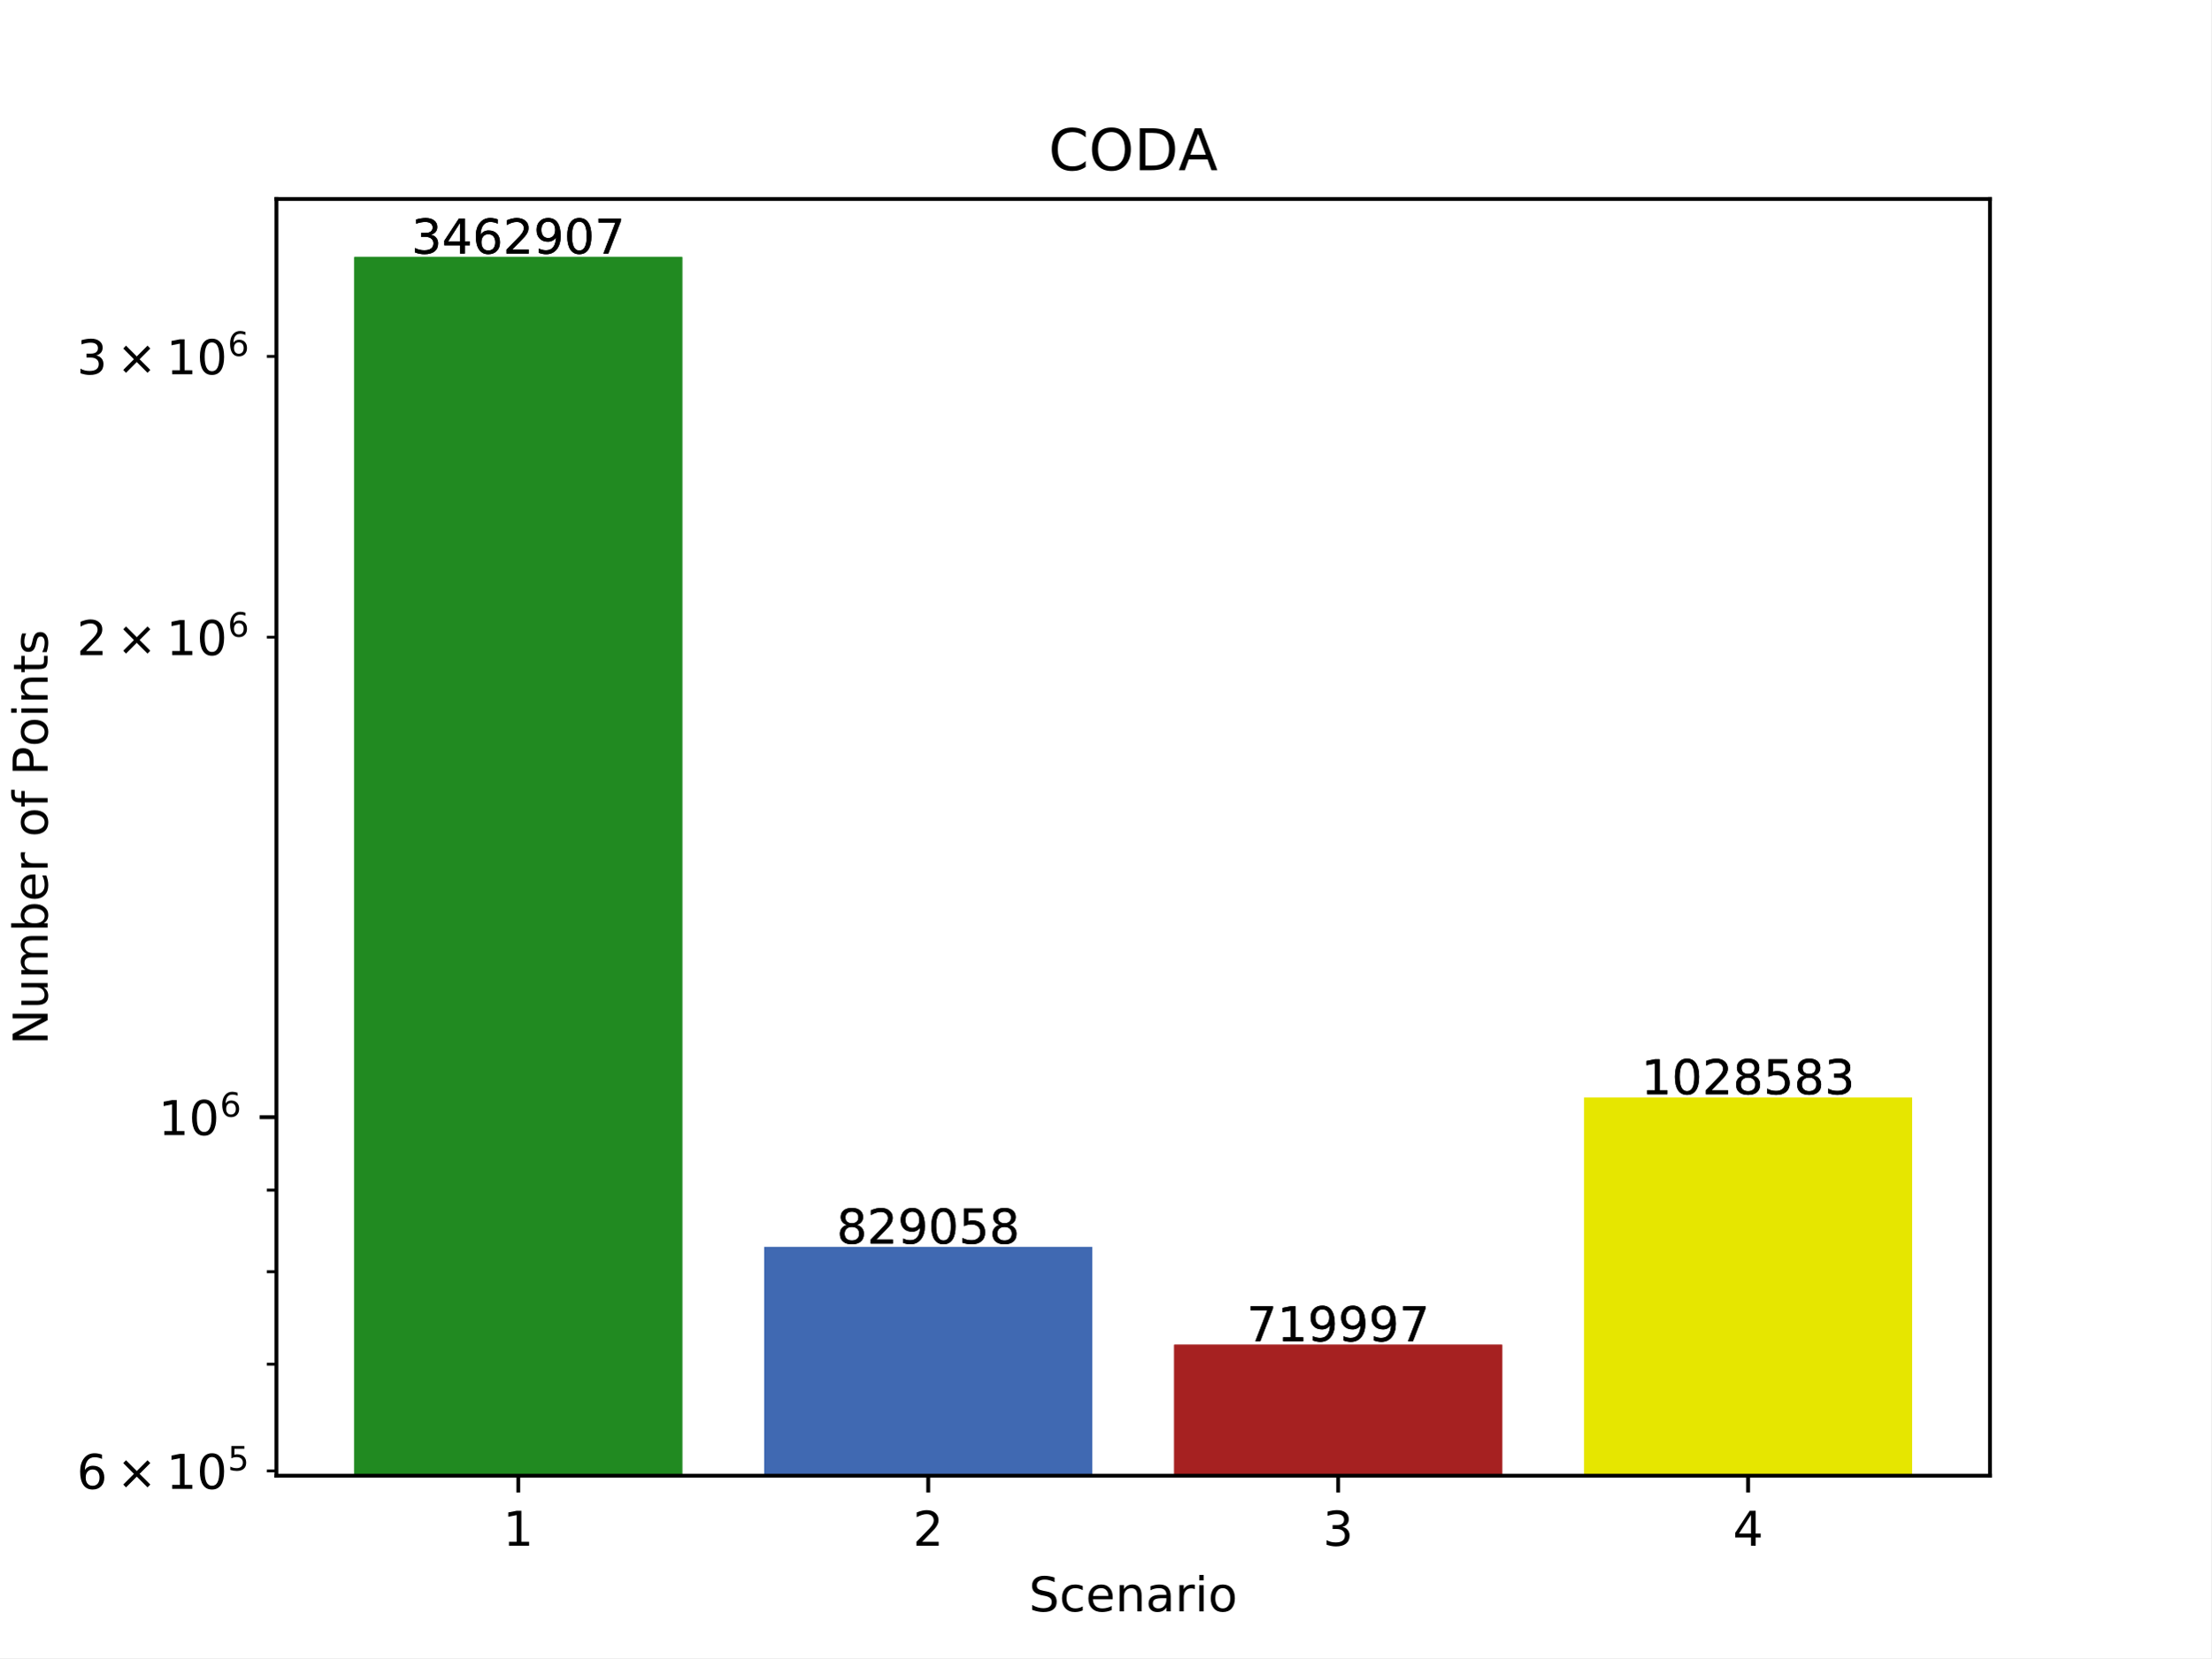
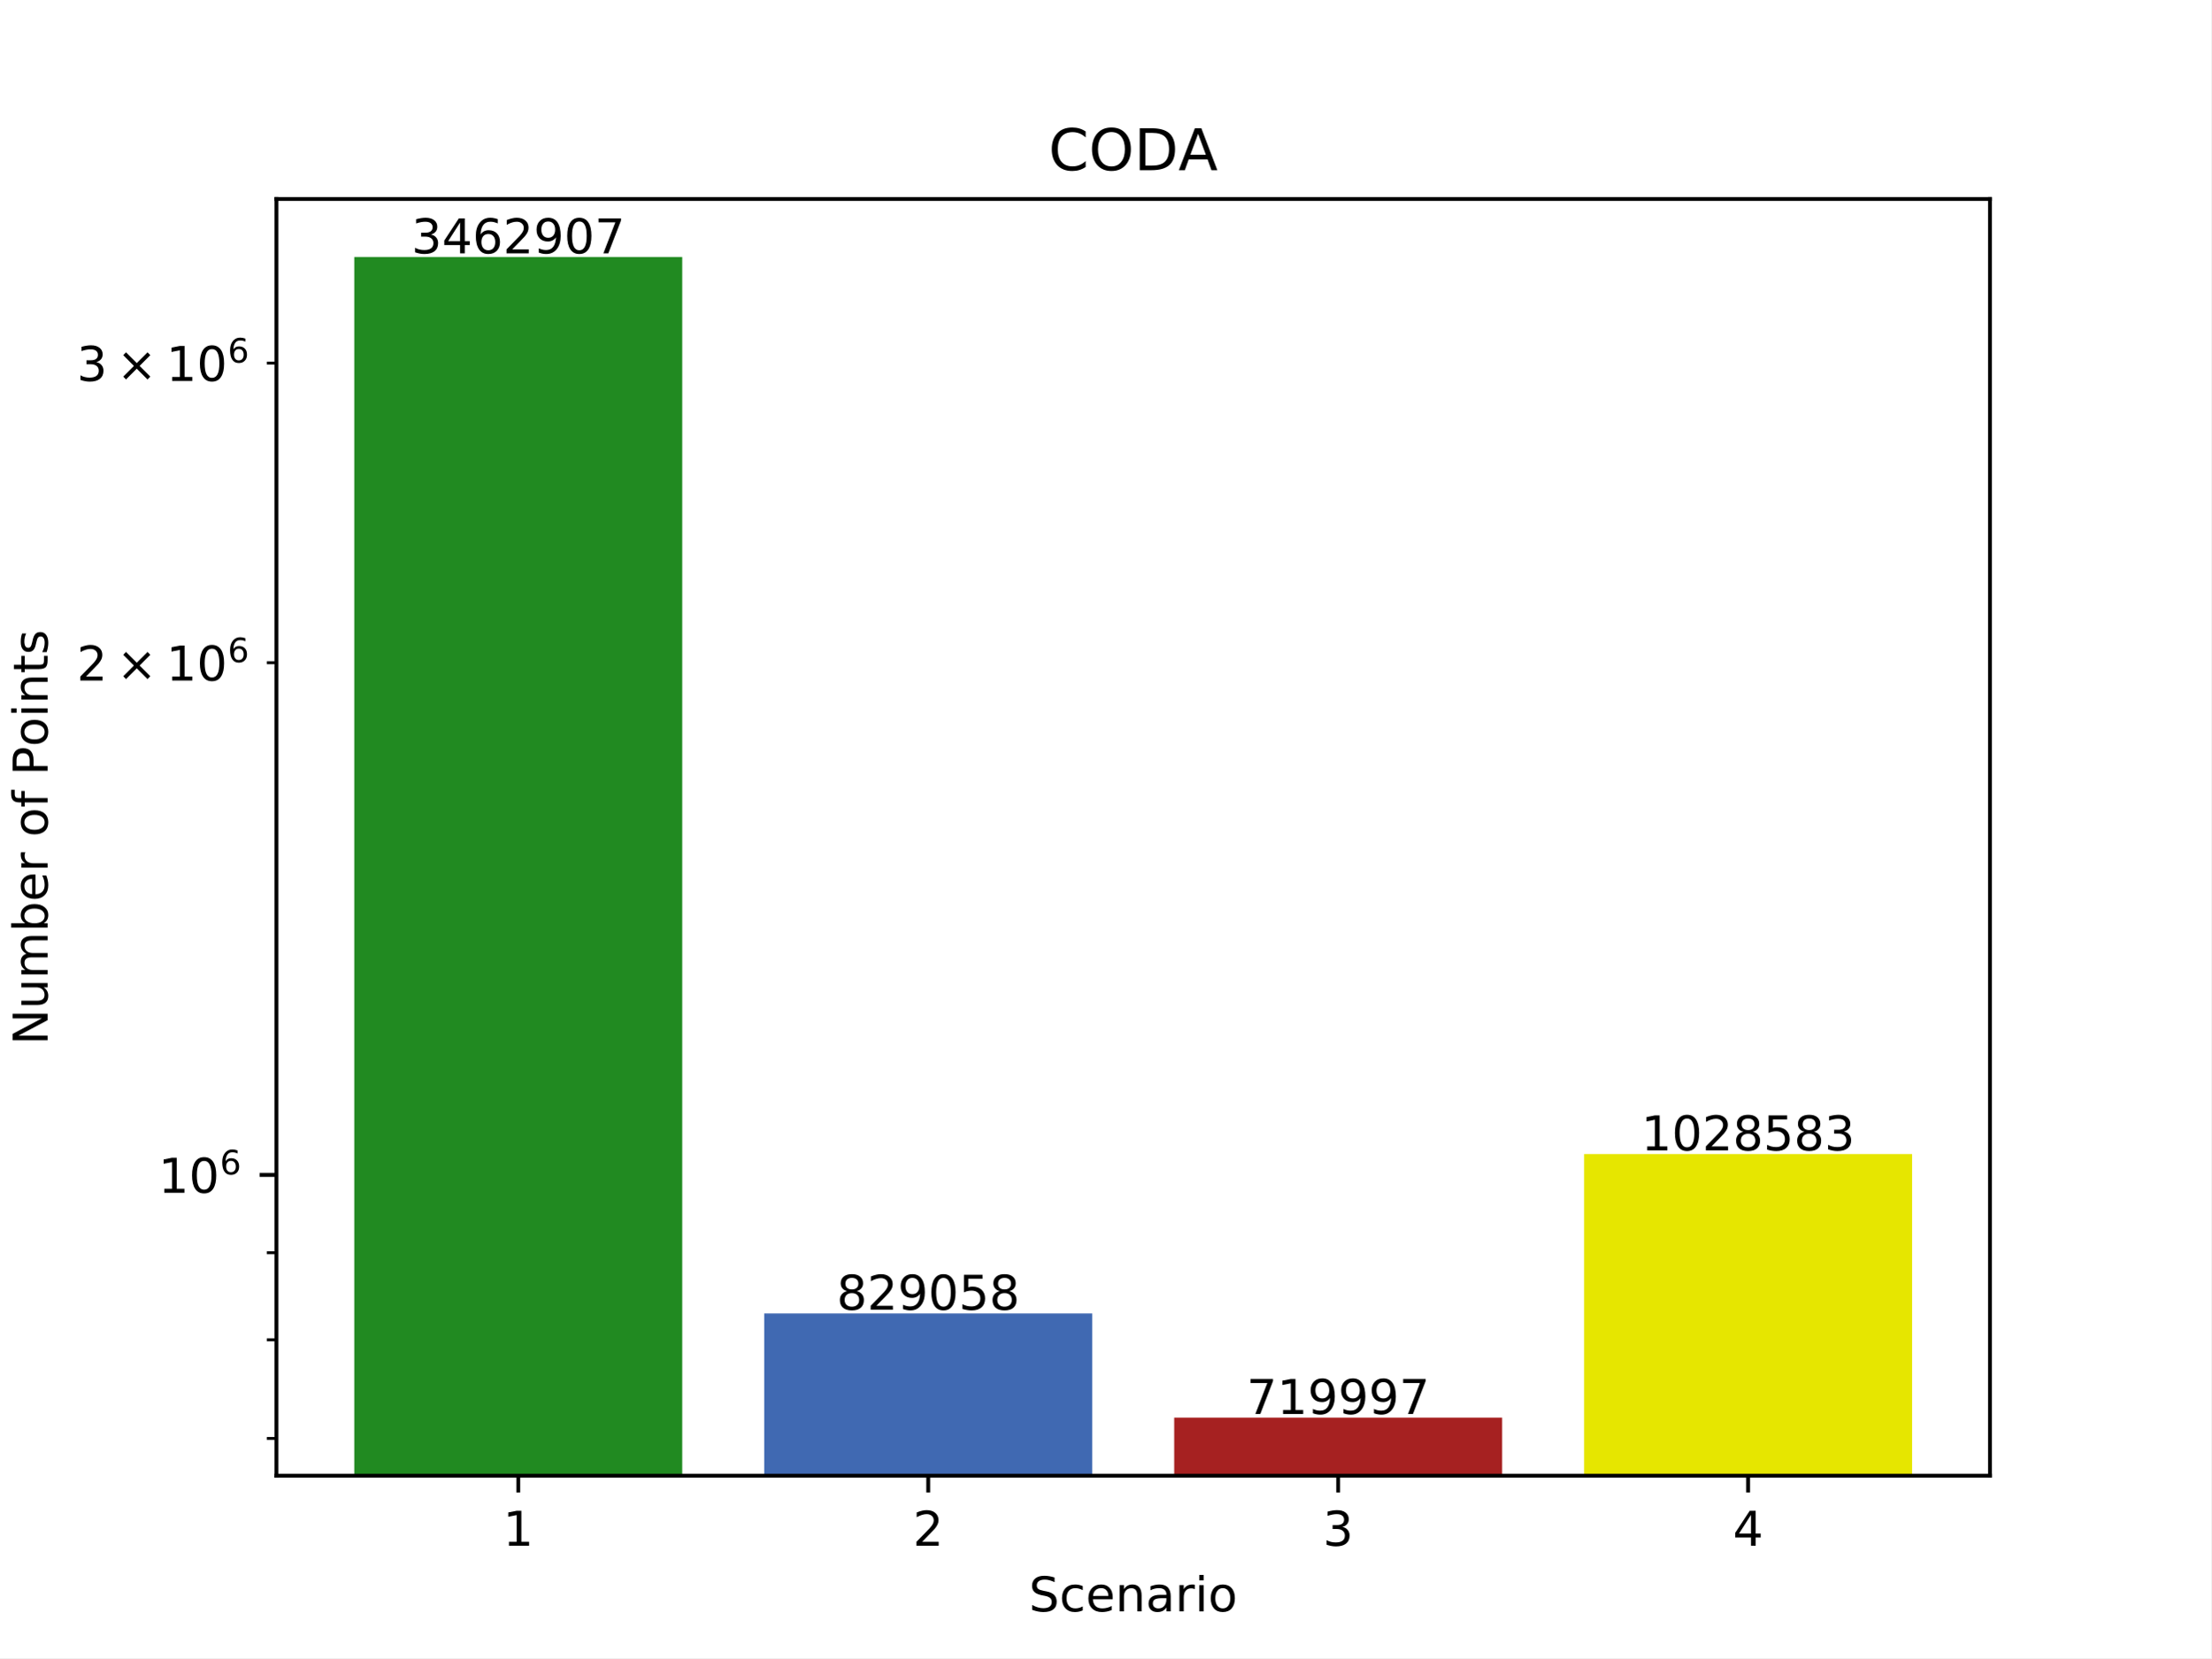
<svg xmlns="http://www.w3.org/2000/svg" xmlns:xlink="http://www.w3.org/1999/xlink" height="345.6pt" version="1.1" viewBox="0 0 460.8 345.6" width="460.8pt">
  <defs>
    <style type="text/css">
*{stroke-linecap:butt;stroke-linejoin:round;}
  </style>
  </defs>
  <g id="figure_1">
    <g id="patch_1">
      <path d="M 0 345.6  L 460.8 345.6  L 460.8 0  L 0 0  z " style="fill:#ffffff;" />
    </g>
    <g id="axes_1">
      <g id="patch_2">
        <path d="M 57.6 307.584  L 414.72 307.584  L 414.72 41.472  L 57.6 41.472  z " style="fill:#ffffff;" />
      </g>
      <g id="patch_3">
-         <path clip-path="url(#pd03ee8fe06)" d="M 73.833 334595.195  L 142.181 334595.195  L 142.181 53.568  L 73.833 53.568  z " style="fill:#218a21;" />
+         <path clip-path="url(#p3978f27e11)" d="M 73.833 357037.003  L 142.181 357037.003  L 142.181 53.568  L 73.833 53.568  z " style="fill:#218a21;" />
      </g>
      <g id="patch_4">
-         <path clip-path="url(#pd03ee8fe06)" d="M 159.268 334595.195  L 227.616 334595.195  L 227.616 259.921  L 159.268 259.921  z " style="fill:#4069b2;" />
+         <path clip-path="url(#p3978f27e11)" d="M 159.268 357037.003  L 227.616 357037.003  L 227.616 273.763  L 159.268 273.763  z " style="fill:#4069b2;" />
      </g>
      <g id="patch_5">
-         <path clip-path="url(#pd03ee8fe06)" d="M 244.704 334595.195  L 313.052 334595.195  L 313.052 280.28  L 244.704 280.28  z " style="fill:#a62121;" />
+         <path clip-path="url(#p3978f27e11)" d="M 244.704 357037.003  L 313.052 357037.003  L 313.052 295.488  L 244.704 295.488  z " style="fill:#a62121;" />
      </g>
      <g id="patch_6">
-         <path clip-path="url(#pd03ee8fe06)" d="M 330.139 334595.195  L 398.487 334595.195  L 398.487 228.793  L 330.139 228.793  z " style="fill:#e6e600;" />
-       </g>
-       <g id="patch_7">
-         <path clip-path="url(#pd03ee8fe06)" d="M 73.833 334595.195  L 142.181 334595.195  L 142.181 53.568  L 73.833 53.568  z " style="fill:#218a21;" />
-       </g>
-       <g id="patch_8">
-         <path clip-path="url(#pd03ee8fe06)" d="M 159.268 334595.195  L 227.616 334595.195  L 227.616 259.921  L 159.268 259.921  z " style="fill:#4069b2;" />
-       </g>
-       <g id="patch_9">
-         <path clip-path="url(#pd03ee8fe06)" d="M 244.704 334595.195  L 313.052 334595.195  L 313.052 280.28  L 244.704 280.28  z " style="fill:#a62121;" />
-       </g>
-       <g id="patch_10">
-         <path clip-path="url(#pd03ee8fe06)" d="M 330.139 334595.195  L 398.487 334595.195  L 398.487 228.793  L 330.139 228.793  z " style="fill:#e6e600;" />
+         <path clip-path="url(#p3978f27e11)" d="M 330.139 357037.003  L 398.487 357037.003  L 398.487 240.547  L 330.139 240.547  z " style="fill:#e6e600;" />
      </g>
      <g id="matplotlib.axis_1">
        <g id="xtick_1">
          <g id="line2d_1">
            <defs>
-               <path d="M 0 0  L 0 3.5  " id="m895f663a24" style="stroke:#000000;stroke-width:0.8;" />
-             </defs>
-             <g>
-               <use style="stroke:#000000;stroke-width:0.8;" x="108.007" xlink:href="#m895f663a24" y="307.584" />
+               <path d="M 0 0  L 0 3.5  " id="mfa188079b8" style="stroke:#000000;stroke-width:0.8;" />
+             </defs>
+             <g>
+               <use style="stroke:#000000;stroke-width:0.8;" x="108.007" xlink:href="#mfa188079b8" y="307.584" />
            </g>
          </g>
          <g id="text_1">
            <defs>
              <path d="M 12.406 8.297  L 28.516 8.297  L 28.516 63.922  L 10.984 60.406  L 10.984 69.391  L 28.422 72.906  L 38.281 72.906  L 38.281 8.297  L 54.391 8.297  L 54.391 0  L 12.406 0  z " id="DejaVuSans-49" />
            </defs>
            <g transform="translate(104.8256 322.1824)scale(0.1 -0.1)">
              <use xlink:href="#DejaVuSans-49" />
            </g>
          </g>
        </g>
        <g id="xtick_2">
          <g id="line2d_2">
            <g>
-               <use style="stroke:#000000;stroke-width:0.8;" x="193.442" xlink:href="#m895f663a24" y="307.584" />
+               <use style="stroke:#000000;stroke-width:0.8;" x="193.442" xlink:href="#mfa188079b8" y="307.584" />
            </g>
          </g>
          <g id="text_2">
            <defs>
              <path d="M 19.188 8.297  L 53.609 8.297  L 53.609 0  L 7.328 0  L 7.328 8.297  Q 12.938 14.109 22.625 23.891  Q 32.328 33.688 34.812 36.531  Q 39.547 41.844 41.422 45.531  Q 43.312 49.219 43.312 52.781  Q 43.312 58.594 39.234 62.25  Q 35.156 65.922 28.609 65.922  Q 23.969 65.922 18.812 64.312  Q 13.672 62.703 7.812 59.422  L 7.812 69.391  Q 13.766 71.781 18.938 73  Q 24.125 74.219 28.422 74.219  Q 39.75 74.219 46.484 68.547  Q 53.219 62.891 53.219 53.422  Q 53.219 48.922 51.531 44.891  Q 49.859 40.875 45.406 35.406  Q 44.188 33.984 37.641 27.219  Q 31.109 20.453 19.188 8.297  z " id="DejaVuSans-50" />
            </defs>
            <g transform="translate(190.261 322.1824)scale(0.1 -0.1)">
              <use xlink:href="#DejaVuSans-50" />
            </g>
          </g>
        </g>
        <g id="xtick_3">
          <g id="line2d_3">
            <g>
-               <use style="stroke:#000000;stroke-width:0.8;" x="278.878" xlink:href="#m895f663a24" y="307.584" />
+               <use style="stroke:#000000;stroke-width:0.8;" x="278.878" xlink:href="#mfa188079b8" y="307.584" />
            </g>
          </g>
          <g id="text_3">
            <defs>
              <path d="M 40.578 39.312  Q 47.656 37.797 51.625 33  Q 55.609 28.219 55.609 21.188  Q 55.609 10.406 48.188 4.484  Q 40.766 -1.422 27.094 -1.422  Q 22.516 -1.422 17.656 -0.516  Q 12.797 0.391 7.625 2.203  L 7.625 11.719  Q 11.719 9.328 16.594 8.109  Q 21.484 6.891 26.812 6.891  Q 36.078 6.891 40.938 10.547  Q 45.797 14.203 45.797 21.188  Q 45.797 27.641 41.281 31.266  Q 36.766 34.906 28.719 34.906  L 20.219 34.906  L 20.219 43.016  L 29.109 43.016  Q 36.375 43.016 40.234 45.922  Q 44.094 48.828 44.094 54.297  Q 44.094 59.906 40.109 62.906  Q 36.141 65.922 28.719 65.922  Q 24.656 65.922 20.016 65.031  Q 15.375 64.156 9.812 62.312  L 9.812 71.094  Q 15.438 72.656 20.344 73.438  Q 25.25 74.219 29.594 74.219  Q 40.828 74.219 47.359 69.109  Q 53.906 64.016 53.906 55.328  Q 53.906 49.266 50.438 45.094  Q 46.969 40.922 40.578 39.312  z " id="DejaVuSans-51" />
            </defs>
            <g transform="translate(275.6965 322.1824)scale(0.1 -0.1)">
              <use xlink:href="#DejaVuSans-51" />
            </g>
          </g>
        </g>
        <g id="xtick_4">
          <g id="line2d_4">
            <g>
-               <use style="stroke:#000000;stroke-width:0.8;" x="364.313" xlink:href="#m895f663a24" y="307.584" />
+               <use style="stroke:#000000;stroke-width:0.8;" x="364.313" xlink:href="#mfa188079b8" y="307.584" />
            </g>
          </g>
          <g id="text_4">
            <defs>
              <path d="M 37.797 64.312  L 12.891 25.391  L 37.797 25.391  z M 35.203 72.906  L 47.609 72.906  L 47.609 25.391  L 58.016 25.391  L 58.016 17.188  L 47.609 17.188  L 47.609 0  L 37.797 0  L 37.797 17.188  L 4.891 17.188  L 4.891 26.703  z " id="DejaVuSans-52" />
            </defs>
            <g transform="translate(361.1319 322.1824)scale(0.1 -0.1)">
              <use xlink:href="#DejaVuSans-52" />
            </g>
          </g>
        </g>
        <g id="text_5">
          <defs>
            <path d="M 53.516 70.516  L 53.516 60.891  Q 47.906 63.578 42.922 64.891  Q 37.938 66.219 33.297 66.219  Q 25.25 66.219 20.875 63.094  Q 16.5 59.969 16.5 54.203  Q 16.5 49.359 19.406 46.891  Q 22.312 44.438 30.422 42.922  L 36.375 41.703  Q 47.406 39.594 52.656 34.297  Q 57.906 29 57.906 20.125  Q 57.906 9.516 50.797 4.047  Q 43.703 -1.422 29.984 -1.422  Q 24.812 -1.422 18.969 -0.25  Q 13.141 0.922 6.891 3.219  L 6.891 13.375  Q 12.891 10.016 18.656 8.297  Q 24.422 6.594 29.984 6.594  Q 38.422 6.594 43.016 9.906  Q 47.609 13.234 47.609 19.391  Q 47.609 24.75 44.312 27.781  Q 41.016 30.812 33.5 32.328  L 27.484 33.5  Q 16.453 35.688 11.516 40.375  Q 6.594 45.062 6.594 53.422  Q 6.594 63.094 13.406 68.656  Q 20.219 74.219 32.172 74.219  Q 37.312 74.219 42.625 73.281  Q 47.953 72.359 53.516 70.516  z " id="DejaVuSans-83" />
            <path d="M 48.781 52.594  L 48.781 44.188  Q 44.969 46.297 41.141 47.344  Q 37.312 48.391 33.406 48.391  Q 24.656 48.391 19.812 42.844  Q 14.984 37.312 14.984 27.297  Q 14.984 17.281 19.812 11.734  Q 24.656 6.203 33.406 6.203  Q 37.312 6.203 41.141 7.25  Q 44.969 8.297 48.781 10.406  L 48.781 2.094  Q 45.016 0.344 40.984 -0.531  Q 36.969 -1.422 32.422 -1.422  Q 20.062 -1.422 12.781 6.344  Q 5.516 14.109 5.516 27.297  Q 5.516 40.672 12.859 48.328  Q 20.219 56 33.016 56  Q 37.156 56 41.109 55.141  Q 45.062 54.297 48.781 52.594  z " id="DejaVuSans-99" />
            <path d="M 56.203 29.594  L 56.203 25.203  L 14.891 25.203  Q 15.484 15.922 20.484 11.062  Q 25.484 6.203 34.422 6.203  Q 39.594 6.203 44.453 7.469  Q 49.312 8.734 54.109 11.281  L 54.109 2.781  Q 49.266 0.734 44.188 -0.344  Q 39.109 -1.422 33.891 -1.422  Q 20.797 -1.422 13.156 6.188  Q 5.516 13.812 5.516 26.812  Q 5.516 40.234 12.766 48.109  Q 20.016 56 32.328 56  Q 43.359 56 49.781 48.891  Q 56.203 41.797 56.203 29.594  z M 47.219 32.234  Q 47.125 39.594 43.094 43.984  Q 39.062 48.391 32.422 48.391  Q 24.906 48.391 20.391 44.141  Q 15.875 39.891 15.188 32.172  z " id="DejaVuSans-101" />
            <path d="M 54.891 33.016  L 54.891 0  L 45.906 0  L 45.906 32.719  Q 45.906 40.484 42.875 44.328  Q 39.844 48.188 33.797 48.188  Q 26.516 48.188 22.312 43.547  Q 18.109 38.922 18.109 30.906  L 18.109 0  L 9.078 0  L 9.078 54.688  L 18.109 54.688  L 18.109 46.188  Q 21.344 51.125 25.703 53.562  Q 30.078 56 35.797 56  Q 45.219 56 50.047 50.172  Q 54.891 44.344 54.891 33.016  z " id="DejaVuSans-110" />
            <path d="M 34.281 27.484  Q 23.391 27.484 19.188 25  Q 14.984 22.516 14.984 16.5  Q 14.984 11.719 18.141 8.906  Q 21.297 6.109 26.703 6.109  Q 34.188 6.109 38.703 11.406  Q 43.219 16.703 43.219 25.484  L 43.219 27.484  z M 52.203 31.203  L 52.203 0  L 43.219 0  L 43.219 8.297  Q 40.141 3.328 35.547 0.953  Q 30.953 -1.422 24.312 -1.422  Q 15.922 -1.422 10.953 3.297  Q 6 8.016 6 15.922  Q 6 25.141 12.172 29.828  Q 18.359 34.516 30.609 34.516  L 43.219 34.516  L 43.219 35.406  Q 43.219 41.609 39.141 45  Q 35.062 48.391 27.688 48.391  Q 23 48.391 18.547 47.266  Q 14.109 46.141 10.016 43.891  L 10.016 52.203  Q 14.938 54.109 19.578 55.047  Q 24.219 56 28.609 56  Q 40.484 56 46.344 49.844  Q 52.203 43.703 52.203 31.203  z " id="DejaVuSans-97" />
            <path d="M 41.109 46.297  Q 39.594 47.172 37.812 47.578  Q 36.031 48 33.891 48  Q 26.266 48 22.188 43.047  Q 18.109 38.094 18.109 28.812  L 18.109 0  L 9.078 0  L 9.078 54.688  L 18.109 54.688  L 18.109 46.188  Q 20.953 51.172 25.484 53.578  Q 30.031 56 36.531 56  Q 37.453 56 38.578 55.875  Q 39.703 55.766 41.062 55.516  z " id="DejaVuSans-114" />
            <path d="M 9.422 54.688  L 18.406 54.688  L 18.406 0  L 9.422 0  z M 9.422 75.984  L 18.406 75.984  L 18.406 64.594  L 9.422 64.594  z " id="DejaVuSans-105" />
            <path d="M 30.609 48.391  Q 23.391 48.391 19.188 42.75  Q 14.984 37.109 14.984 27.297  Q 14.984 17.484 19.156 11.844  Q 23.344 6.203 30.609 6.203  Q 37.797 6.203 41.984 11.859  Q 46.188 17.531 46.188 27.297  Q 46.188 37.016 41.984 42.703  Q 37.797 48.391 30.609 48.391  z M 30.609 56  Q 42.328 56 49.016 48.375  Q 55.719 40.766 55.719 27.297  Q 55.719 13.875 49.016 6.219  Q 42.328 -1.422 30.609 -1.422  Q 18.844 -1.422 12.172 6.219  Q 5.516 13.875 5.516 27.297  Q 5.516 40.766 12.172 48.375  Q 18.844 56 30.609 56  z " id="DejaVuSans-111" />
          </defs>
          <g transform="translate(214.4233 335.8606)scale(0.1 -0.1)">
            <use xlink:href="#DejaVuSans-83" />
            <use x="63.477" xlink:href="#DejaVuSans-99" />
            <use x="118.457" xlink:href="#DejaVuSans-101" />
            <use x="179.98" xlink:href="#DejaVuSans-110" />
            <use x="243.359" xlink:href="#DejaVuSans-97" />
            <use x="304.639" xlink:href="#DejaVuSans-114" />
            <use x="345.752" xlink:href="#DejaVuSans-105" />
            <use x="373.535" xlink:href="#DejaVuSans-111" />
          </g>
        </g>
      </g>
      <g id="matplotlib.axis_2">
        <g id="ytick_1">
          <g id="line2d_5">
            <defs>
-               <path d="M 0 0  L -3.5 0  " id="ma2cea074f3" style="stroke:#000000;stroke-width:0.8;" />
-             </defs>
-             <g>
-               <use style="stroke:#000000;stroke-width:0.8;" x="57.6" xlink:href="#ma2cea074f3" y="232.861" />
+               <path d="M 0 0  L -3.5 0  " id="m96d01c1791" style="stroke:#000000;stroke-width:0.8;" />
+             </defs>
+             <g>
+               <use style="stroke:#000000;stroke-width:0.8;" x="57.6" xlink:href="#m96d01c1791" y="244.888" />
            </g>
          </g>
          <g id="text_6">
            <defs>
              <path d="M 31.781 66.406  Q 24.172 66.406 20.328 58.906  Q 16.5 51.422 16.5 36.375  Q 16.5 21.391 20.328 13.891  Q 24.172 6.391 31.781 6.391  Q 39.453 6.391 43.281 13.891  Q 47.125 21.391 47.125 36.375  Q 47.125 51.422 43.281 58.906  Q 39.453 66.406 31.781 66.406  z M 31.781 74.219  Q 44.047 74.219 50.516 64.516  Q 56.984 54.828 56.984 36.375  Q 56.984 17.969 50.516 8.266  Q 44.047 -1.422 31.781 -1.422  Q 19.531 -1.422 13.062 8.266  Q 6.594 17.969 6.594 36.375  Q 6.594 54.828 13.062 64.516  Q 19.531 74.219 31.781 74.219  z " id="DejaVuSans-48" />
              <path d="M 33.016 40.375  Q 26.375 40.375 22.484 35.828  Q 18.609 31.297 18.609 23.391  Q 18.609 15.531 22.484 10.953  Q 26.375 6.391 33.016 6.391  Q 39.656 6.391 43.531 10.953  Q 47.406 15.531 47.406 23.391  Q 47.406 31.297 43.531 35.828  Q 39.656 40.375 33.016 40.375  z M 52.594 71.297  L 52.594 62.312  Q 48.875 64.062 45.094 64.984  Q 41.312 65.922 37.594 65.922  Q 27.828 65.922 22.672 59.328  Q 17.531 52.734 16.797 39.406  Q 19.672 43.656 24.016 45.922  Q 28.375 48.188 33.594 48.188  Q 44.578 48.188 50.953 41.516  Q 57.328 34.859 57.328 23.391  Q 57.328 12.156 50.688 5.359  Q 44.047 -1.422 33.016 -1.422  Q 20.359 -1.422 13.672 8.266  Q 6.984 17.969 6.984 36.375  Q 6.984 53.656 15.188 63.938  Q 23.391 74.219 37.203 74.219  Q 40.922 74.219 44.703 73.484  Q 48.484 72.75 52.594 71.297  z " id="DejaVuSans-54" />
            </defs>
-             <g transform="translate(33 236.6602)scale(0.1 -0.1)">
+             <g transform="translate(33 248.6875)scale(0.1 -0.1)">
              <use transform="translate(0 0.765625)" xlink:href="#DejaVuSans-49" />
              <use transform="translate(63.62305 0.765625)" xlink:href="#DejaVuSans-48" />
              <use transform="translate(128.2031 39.04688)scale(0.7)" xlink:href="#DejaVuSans-54" />
            </g>
          </g>
        </g>
        <g id="ytick_2">
          <g id="line2d_6">
            <defs>
-               <path d="M 0 0  L -2 0  " id="m6ad3a23426" style="stroke:#000000;stroke-width:0.6;" />
-             </defs>
-             <g>
-               <use style="stroke:#000000;stroke-width:0.6;" x="57.6" xlink:href="#m6ad3a23426" y="306.596" />
-             </g>
-           </g>
-           <g id="text_7">
-             <defs>
-               <path d="M 70.125 53.719  L 47.797 31.297  L 70.125 8.984  L 64.312 3.078  L 41.891 25.484  L 19.484 3.078  L 13.719 8.984  L 35.984 31.297  L 13.719 53.719  L 19.484 59.625  L 41.891 37.203  L 64.312 59.625  z " id="DejaVuSans-215" />
-               <path d="M 10.797 72.906  L 49.516 72.906  L 49.516 64.594  L 19.828 64.594  L 19.828 46.734  Q 21.969 47.469 24.109 47.828  Q 26.266 48.188 28.422 48.188  Q 40.625 48.188 47.75 41.5  Q 54.891 34.812 54.891 23.391  Q 54.891 11.625 47.562 5.094  Q 40.234 -1.422 26.906 -1.422  Q 22.312 -1.422 17.547 -0.641  Q 12.797 0.141 7.719 1.703  L 7.719 11.625  Q 12.109 9.234 16.797 8.062  Q 21.484 6.891 26.703 6.891  Q 35.156 6.891 40.078 11.328  Q 45.016 15.766 45.016 23.391  Q 45.016 31 40.078 35.438  Q 35.156 39.891 26.703 39.891  Q 22.75 39.891 18.812 39.016  Q 14.891 38.141 10.797 36.281  z " id="DejaVuSans-53" />
-             </defs>
-             <g transform="translate(16 310.3956)scale(0.1 -0.1)">
-               <use transform="translate(0 0.684375)" xlink:href="#DejaVuSans-54" />
-               <use transform="translate(83.10547 0.684375)" xlink:href="#DejaVuSans-215" />
-               <use transform="translate(186.377 0.684375)" xlink:href="#DejaVuSans-49" />
-               <use transform="translate(250 0.684375)" xlink:href="#DejaVuSans-48" />
-               <use transform="translate(314.5801 38.96563)scale(0.7)" xlink:href="#DejaVuSans-53" />
+               <path d="M 0 0  L -2 0  " id="md1b5a9ed50" style="stroke:#000000;stroke-width:0.6;" />
+             </defs>
+             <g>
+               <use style="stroke:#000000;stroke-width:0.6;" x="57.6" xlink:href="#md1b5a9ed50" y="299.826" />
            </g>
          </g>
        </g>
        <g id="ytick_3">
          <g id="line2d_7">
            <g>
-               <use style="stroke:#000000;stroke-width:0.6;" x="57.6" xlink:href="#m6ad3a23426" y="284.345" />
+               <use style="stroke:#000000;stroke-width:0.6;" x="57.6" xlink:href="#md1b5a9ed50" y="279.259" />
            </g>
          </g>
        </g>
        <g id="ytick_4">
          <g id="line2d_8">
            <g>
-               <use style="stroke:#000000;stroke-width:0.6;" x="57.6" xlink:href="#m6ad3a23426" y="265.071" />
+               <use style="stroke:#000000;stroke-width:0.6;" x="57.6" xlink:href="#md1b5a9ed50" y="261.117" />
            </g>
          </g>
        </g>
        <g id="ytick_5">
          <g id="line2d_9">
            <g>
-               <use style="stroke:#000000;stroke-width:0.6;" x="57.6" xlink:href="#m6ad3a23426" y="248.069" />
-             </g>
-           </g>
-         </g>
-         <g id="ytick_6">
-           <g id="line2d_10">
-             <g>
-               <use style="stroke:#000000;stroke-width:0.6;" x="57.6" xlink:href="#m6ad3a23426" y="132.808" />
-             </g>
-           </g>
-           <g id="text_8">
-             <g transform="translate(16 136.6074)scale(0.1 -0.1)">
+               <use style="stroke:#000000;stroke-width:0.6;" x="57.6" xlink:href="#md1b5a9ed50" y="138.124" />
+             </g>
+           </g>
+           <g id="text_7">
+             <defs>
+               <path d="M 70.125 53.719  L 47.797 31.297  L 70.125 8.984  L 64.312 3.078  L 41.891 25.484  L 19.484 3.078  L 13.719 8.984  L 35.984 31.297  L 13.719 53.719  L 19.484 59.625  L 41.891 37.203  L 64.312 59.625  z " id="DejaVuSans-215" />
+             </defs>
+             <g transform="translate(16 141.923)scale(0.1 -0.1)">
              <use transform="translate(0 0.765625)" xlink:href="#DejaVuSans-50" />
              <use transform="translate(83.10547 0.765625)" xlink:href="#DejaVuSans-215" />
              <use transform="translate(186.377 0.765625)" xlink:href="#DejaVuSans-49" />
              <use transform="translate(250 0.765625)" xlink:href="#DejaVuSans-48" />
              <use transform="translate(314.5801 39.04688)scale(0.7)" xlink:href="#DejaVuSans-54" />
            </g>
          </g>
        </g>
-         <g id="ytick_7">
-           <g id="line2d_11">
-             <g>
-               <use style="stroke:#000000;stroke-width:0.6;" x="57.6" xlink:href="#m6ad3a23426" y="74.281" />
-             </g>
-           </g>
-           <g id="text_9">
-             <g transform="translate(16 78.08026)scale(0.1 -0.1)">
+         <g id="ytick_6">
+           <g id="line2d_10">
+             <g>
+               <use style="stroke:#000000;stroke-width:0.6;" x="57.6" xlink:href="#md1b5a9ed50" y="75.671" />
+             </g>
+           </g>
+           <g id="text_8">
+             <g transform="translate(16 79.46974)scale(0.1 -0.1)">
              <use transform="translate(0 0.765625)" xlink:href="#DejaVuSans-51" />
              <use transform="translate(83.10547 0.765625)" xlink:href="#DejaVuSans-215" />
              <use transform="translate(186.377 0.765625)" xlink:href="#DejaVuSans-49" />
              <use transform="translate(250 0.765625)" xlink:href="#DejaVuSans-48" />
              <use transform="translate(314.5801 39.04688)scale(0.7)" xlink:href="#DejaVuSans-54" />
            </g>
          </g>
        </g>
-         <g id="text_10">
+         <g id="text_9">
          <defs>
            <path d="M 9.812 72.906  L 23.094 72.906  L 55.422 11.922  L 55.422 72.906  L 64.984 72.906  L 64.984 0  L 51.703 0  L 19.391 60.984  L 19.391 0  L 9.812 0  z " id="DejaVuSans-78" />
            <path d="M 8.5 21.578  L 8.5 54.688  L 17.484 54.688  L 17.484 21.922  Q 17.484 14.156 20.5 10.266  Q 23.531 6.391 29.594 6.391  Q 36.859 6.391 41.078 11.031  Q 45.312 15.672 45.312 23.688  L 45.312 54.688  L 54.297 54.688  L 54.297 0  L 45.312 0  L 45.312 8.406  Q 42.047 3.422 37.719 1  Q 33.406 -1.422 27.688 -1.422  Q 18.266 -1.422 13.375 4.438  Q 8.5 10.297 8.5 21.578  z M 31.109 56  z " id="DejaVuSans-117" />
            <path d="M 52 44.188  Q 55.375 50.25 60.062 53.125  Q 64.75 56 71.094 56  Q 79.641 56 84.281 50.016  Q 88.922 44.047 88.922 33.016  L 88.922 0  L 79.891 0  L 79.891 32.719  Q 79.891 40.578 77.094 44.375  Q 74.312 48.188 68.609 48.188  Q 61.625 48.188 57.562 43.547  Q 53.516 38.922 53.516 30.906  L 53.516 0  L 44.484 0  L 44.484 32.719  Q 44.484 40.625 41.703 44.406  Q 38.922 48.188 33.109 48.188  Q 26.219 48.188 22.156 43.531  Q 18.109 38.875 18.109 30.906  L 18.109 0  L 9.078 0  L 9.078 54.688  L 18.109 54.688  L 18.109 46.188  Q 21.188 51.219 25.484 53.609  Q 29.781 56 35.688 56  Q 41.656 56 45.828 52.969  Q 50 49.953 52 44.188  z " id="DejaVuSans-109" />
            <path d="M 48.688 27.297  Q 48.688 37.203 44.609 42.844  Q 40.531 48.484 33.406 48.484  Q 26.266 48.484 22.188 42.844  Q 18.109 37.203 18.109 27.297  Q 18.109 17.391 22.188 11.75  Q 26.266 6.109 33.406 6.109  Q 40.531 6.109 44.609 11.75  Q 48.688 17.391 48.688 27.297  z M 18.109 46.391  Q 20.953 51.266 25.266 53.625  Q 29.594 56 35.594 56  Q 45.562 56 51.781 48.094  Q 58.016 40.188 58.016 27.297  Q 58.016 14.406 51.781 6.484  Q 45.562 -1.422 35.594 -1.422  Q 29.594 -1.422 25.266 0.953  Q 20.953 3.328 18.109 8.203  L 18.109 0  L 9.078 0  L 9.078 75.984  L 18.109 75.984  z " id="DejaVuSans-98" />
            <path id="DejaVuSans-32" />
            <path d="M 37.109 75.984  L 37.109 68.5  L 28.516 68.5  Q 23.688 68.5 21.797 66.547  Q 19.922 64.594 19.922 59.516  L 19.922 54.688  L 34.719 54.688  L 34.719 47.703  L 19.922 47.703  L 19.922 0  L 10.891 0  L 10.891 47.703  L 2.297 47.703  L 2.297 54.688  L 10.891 54.688  L 10.891 58.5  Q 10.891 67.625 15.141 71.797  Q 19.391 75.984 28.609 75.984  z " id="DejaVuSans-102" />
            <path d="M 19.672 64.797  L 19.672 37.406  L 32.078 37.406  Q 38.969 37.406 42.719 40.969  Q 46.484 44.531 46.484 51.125  Q 46.484 57.672 42.719 61.234  Q 38.969 64.797 32.078 64.797  z M 9.812 72.906  L 32.078 72.906  Q 44.344 72.906 50.609 67.359  Q 56.891 61.812 56.891 51.125  Q 56.891 40.328 50.609 34.812  Q 44.344 29.297 32.078 29.297  L 19.672 29.297  L 19.672 0  L 9.812 0  z " id="DejaVuSans-80" />
            <path d="M 18.312 70.219  L 18.312 54.688  L 36.812 54.688  L 36.812 47.703  L 18.312 47.703  L 18.312 18.016  Q 18.312 11.328 20.141 9.422  Q 21.969 7.516 27.594 7.516  L 36.812 7.516  L 36.812 0  L 27.594 0  Q 17.188 0 13.234 3.875  Q 9.281 7.766 9.281 18.016  L 9.281 47.703  L 2.688 47.703  L 2.688 54.688  L 9.281 54.688  L 9.281 70.219  z " id="DejaVuSans-116" />
            <path d="M 44.281 53.078  L 44.281 44.578  Q 40.484 46.531 36.375 47.5  Q 32.281 48.484 27.875 48.484  Q 21.188 48.484 17.844 46.438  Q 14.5 44.391 14.5 40.281  Q 14.5 37.156 16.891 35.375  Q 19.281 33.594 26.516 31.984  L 29.594 31.297  Q 39.156 29.25 43.188 25.516  Q 47.219 21.781 47.219 15.094  Q 47.219 7.469 41.188 3.016  Q 35.156 -1.422 24.609 -1.422  Q 20.219 -1.422 15.453 -0.562  Q 10.688 0.297 5.422 2  L 5.422 11.281  Q 10.406 8.688 15.234 7.391  Q 20.062 6.109 24.812 6.109  Q 31.156 6.109 34.562 8.281  Q 37.984 10.453 37.984 14.406  Q 37.984 18.062 35.516 20.016  Q 33.062 21.969 24.703 23.781  L 21.578 24.516  Q 13.234 26.266 9.516 29.906  Q 5.812 33.547 5.812 39.891  Q 5.812 47.609 11.281 51.797  Q 16.75 56 26.812 56  Q 31.781 56 36.172 55.266  Q 40.578 54.547 44.281 53.078  z " id="DejaVuSans-115" />
          </defs>
          <g transform="translate(9.920312 217.8061)rotate(-90)scale(0.1 -0.1)">
            <use xlink:href="#DejaVuSans-78" />
            <use x="74.805" xlink:href="#DejaVuSans-117" />
            <use x="138.184" xlink:href="#DejaVuSans-109" />
            <use x="235.596" xlink:href="#DejaVuSans-98" />
            <use x="299.072" xlink:href="#DejaVuSans-101" />
            <use x="360.596" xlink:href="#DejaVuSans-114" />
            <use x="401.709" xlink:href="#DejaVuSans-32" />
            <use x="433.496" xlink:href="#DejaVuSans-111" />
            <use x="494.678" xlink:href="#DejaVuSans-102" />
            <use x="529.883" xlink:href="#DejaVuSans-32" />
            <use x="561.67" xlink:href="#DejaVuSans-80" />
            <use x="621.926" xlink:href="#DejaVuSans-111" />
            <use x="683.107" xlink:href="#DejaVuSans-105" />
            <use x="710.891" xlink:href="#DejaVuSans-110" />
            <use x="774.27" xlink:href="#DejaVuSans-116" />
            <use x="813.479" xlink:href="#DejaVuSans-115" />
          </g>
        </g>
      </g>
-       <g id="patch_11">
+       <g id="patch_7">
        <path d="M 57.6 307.584  L 57.6 41.472  " style="fill:none;stroke:#000000;stroke-linecap:square;stroke-linejoin:miter;stroke-width:0.8;" />
      </g>
-       <g id="patch_12">
+       <g id="patch_8">
        <path d="M 414.72 307.584  L 414.72 41.472  " style="fill:none;stroke:#000000;stroke-linecap:square;stroke-linejoin:miter;stroke-width:0.8;" />
      </g>
-       <g id="patch_13">
+       <g id="patch_9">
        <path d="M 57.6 307.584  L 414.72 307.584  " style="fill:none;stroke:#000000;stroke-linecap:square;stroke-linejoin:miter;stroke-width:0.8;" />
      </g>
-       <g id="patch_14">
+       <g id="patch_10">
        <path d="M 57.6 41.472  L 414.72 41.472  " style="fill:none;stroke:#000000;stroke-linecap:square;stroke-linejoin:miter;stroke-width:0.8;" />
      </g>
-       <g id="text_11">
+       <g id="text_10">
        <defs>
          <path d="M 10.984 1.516  L 10.984 10.5  Q 14.703 8.734 18.5 7.812  Q 22.312 6.891 25.984 6.891  Q 35.75 6.891 40.891 13.453  Q 46.047 20.016 46.781 33.406  Q 43.953 29.203 39.594 26.953  Q 35.25 24.703 29.984 24.703  Q 19.047 24.703 12.672 31.312  Q 6.297 37.938 6.297 49.422  Q 6.297 60.641 12.938 67.422  Q 19.578 74.219 30.609 74.219  Q 43.266 74.219 49.922 64.516  Q 56.594 54.828 56.594 36.375  Q 56.594 19.141 48.406 8.859  Q 40.234 -1.422 26.422 -1.422  Q 22.703 -1.422 18.891 -0.688  Q 15.094 0.047 10.984 1.516  z M 30.609 32.422  Q 37.25 32.422 41.125 36.953  Q 45.016 41.5 45.016 49.422  Q 45.016 57.281 41.125 61.844  Q 37.25 66.406 30.609 66.406  Q 23.969 66.406 20.094 61.844  Q 16.219 57.281 16.219 49.422  Q 16.219 41.5 20.094 36.953  Q 23.969 32.422 30.609 32.422  z " id="DejaVuSans-57" />
          <path d="M 8.203 72.906  L 55.078 72.906  L 55.078 68.703  L 28.609 0  L 18.312 0  L 43.219 64.594  L 8.203 64.594  z " id="DejaVuSans-55" />
        </defs>
-         <g transform="translate(85.73814 52.84807)scale(0.1 -0.1)">
+         <g transform="translate(85.73814 52.79978)scale(0.1 -0.1)">
          <use xlink:href="#DejaVuSans-51" />
          <use x="63.623" xlink:href="#DejaVuSans-52" />
          <use x="127.246" xlink:href="#DejaVuSans-54" />
          <use x="190.869" xlink:href="#DejaVuSans-50" />
          <use x="254.492" xlink:href="#DejaVuSans-57" />
          <use x="318.115" xlink:href="#DejaVuSans-48" />
          <use x="381.738" xlink:href="#DejaVuSans-55" />
        </g>
      </g>
-       <g id="text_12">
+       <g id="text_11">
        <defs>
          <path d="M 31.781 34.625  Q 24.75 34.625 20.719 30.859  Q 16.703 27.094 16.703 20.516  Q 16.703 13.922 20.719 10.156  Q 24.75 6.391 31.781 6.391  Q 38.812 6.391 42.859 10.172  Q 46.922 13.969 46.922 20.516  Q 46.922 27.094 42.891 30.859  Q 38.875 34.625 31.781 34.625  z M 21.922 38.812  Q 15.578 40.375 12.031 44.719  Q 8.5 49.078 8.5 55.328  Q 8.5 64.062 14.719 69.141  Q 20.953 74.219 31.781 74.219  Q 42.672 74.219 48.875 69.141  Q 55.078 64.062 55.078 55.328  Q 55.078 49.078 51.531 44.719  Q 48 40.375 41.703 38.812  Q 48.828 37.156 52.797 32.312  Q 56.781 27.484 56.781 20.516  Q 56.781 9.906 50.312 4.234  Q 43.844 -1.422 31.781 -1.422  Q 19.734 -1.422 13.25 4.234  Q 6.781 9.906 6.781 20.516  Q 6.781 27.484 10.781 32.312  Q 14.797 37.156 21.922 38.812  z M 18.312 54.391  Q 18.312 48.734 21.844 45.562  Q 25.391 42.391 31.781 42.391  Q 38.141 42.391 41.719 45.562  Q 45.312 48.734 45.312 54.391  Q 45.312 60.062 41.719 63.234  Q 38.141 66.406 31.781 66.406  Q 25.391 66.406 21.844 63.234  Q 18.312 60.062 18.312 54.391  z " id="DejaVuSans-56" />
+           <path d="M 10.797 72.906  L 49.516 72.906  L 49.516 64.594  L 19.828 64.594  L 19.828 46.734  Q 21.969 47.469 24.109 47.828  Q 26.266 48.188 28.422 48.188  Q 40.625 48.188 47.75 41.5  Q 54.891 34.812 54.891 23.391  Q 54.891 11.625 47.562 5.094  Q 40.234 -1.422 26.906 -1.422  Q 22.312 -1.422 17.547 -0.641  Q 12.797 0.141 7.719 1.703  L 7.719 11.625  Q 12.109 9.234 16.797 8.062  Q 21.484 6.891 26.703 6.891  Q 35.156 6.891 40.078 11.328  Q 45.016 15.766 45.016 23.391  Q 45.016 31 40.078 35.438  Q 35.156 39.891 26.703 39.891  Q 22.75 39.891 18.812 39.016  Q 14.891 38.141 10.797 36.281  z " id="DejaVuSans-53" />
        </defs>
-         <g transform="translate(174.3548 259.2008)scale(0.1 -0.1)">
+         <g transform="translate(174.3548 272.9951)scale(0.1 -0.1)">
          <use xlink:href="#DejaVuSans-56" />
          <use x="63.623" xlink:href="#DejaVuSans-50" />
          <use x="127.246" xlink:href="#DejaVuSans-57" />
          <use x="190.869" xlink:href="#DejaVuSans-48" />
          <use x="254.492" xlink:href="#DejaVuSans-53" />
          <use x="318.115" xlink:href="#DejaVuSans-56" />
        </g>
      </g>
-       <g id="text_13">
-         <g transform="translate(259.7902 279.5597)scale(0.1 -0.1)">
+       <g id="text_12">
+         <g transform="translate(259.7902 294.7198)scale(0.1 -0.1)">
          <use xlink:href="#DejaVuSans-55" />
          <use x="63.623" xlink:href="#DejaVuSans-49" />
          <use x="127.246" xlink:href="#DejaVuSans-57" />
          <use x="190.869" xlink:href="#DejaVuSans-57" />
          <use x="254.492" xlink:href="#DejaVuSans-57" />
          <use x="318.115" xlink:href="#DejaVuSans-55" />
        </g>
      </g>
-       <g id="text_14">
-         <g transform="translate(342.0444 228.073)scale(0.1 -0.1)">
+       <g id="text_13">
+         <g transform="translate(342.0444 239.7792)scale(0.1 -0.1)">
          <use xlink:href="#DejaVuSans-49" />
          <use x="63.623" xlink:href="#DejaVuSans-48" />
          <use x="127.246" xlink:href="#DejaVuSans-50" />
          <use x="190.869" xlink:href="#DejaVuSans-56" />
          <use x="254.492" xlink:href="#DejaVuSans-53" />
          <use x="318.115" xlink:href="#DejaVuSans-56" />
          <use x="381.738" xlink:href="#DejaVuSans-51" />
        </g>
      </g>
-       <g id="text_15">
-         <g transform="translate(85.73814 52.84807)scale(0.1 -0.1)">
-           <use xlink:href="#DejaVuSans-51" />
-           <use x="63.623" xlink:href="#DejaVuSans-52" />
-           <use x="127.246" xlink:href="#DejaVuSans-54" />
-           <use x="190.869" xlink:href="#DejaVuSans-50" />
-           <use x="254.492" xlink:href="#DejaVuSans-57" />
-           <use x="318.115" xlink:href="#DejaVuSans-48" />
-           <use x="381.738" xlink:href="#DejaVuSans-55" />
-         </g>
-       </g>
-       <g id="text_16">
-         <g transform="translate(174.3548 259.2008)scale(0.1 -0.1)">
-           <use xlink:href="#DejaVuSans-56" />
-           <use x="63.623" xlink:href="#DejaVuSans-50" />
-           <use x="127.246" xlink:href="#DejaVuSans-57" />
-           <use x="190.869" xlink:href="#DejaVuSans-48" />
-           <use x="254.492" xlink:href="#DejaVuSans-53" />
-           <use x="318.115" xlink:href="#DejaVuSans-56" />
-         </g>
-       </g>
-       <g id="text_17">
-         <g transform="translate(259.7902 279.5597)scale(0.1 -0.1)">
-           <use xlink:href="#DejaVuSans-55" />
-           <use x="63.623" xlink:href="#DejaVuSans-49" />
-           <use x="127.246" xlink:href="#DejaVuSans-57" />
-           <use x="190.869" xlink:href="#DejaVuSans-57" />
-           <use x="254.492" xlink:href="#DejaVuSans-57" />
-           <use x="318.115" xlink:href="#DejaVuSans-55" />
-         </g>
-       </g>
-       <g id="text_18">
-         <g transform="translate(342.0444 228.073)scale(0.1 -0.1)">
-           <use xlink:href="#DejaVuSans-49" />
-           <use x="63.623" xlink:href="#DejaVuSans-48" />
-           <use x="127.246" xlink:href="#DejaVuSans-50" />
-           <use x="190.869" xlink:href="#DejaVuSans-56" />
-           <use x="254.492" xlink:href="#DejaVuSans-53" />
-           <use x="318.115" xlink:href="#DejaVuSans-56" />
-           <use x="381.738" xlink:href="#DejaVuSans-51" />
-         </g>
-       </g>
-       <g id="text_19">
+       <g id="text_14">
        <defs>
          <path d="M 64.406 67.281  L 64.406 56.891  Q 59.422 61.531 53.781 63.812  Q 48.141 66.109 41.797 66.109  Q 29.297 66.109 22.656 58.469  Q 16.016 50.828 16.016 36.375  Q 16.016 21.969 22.656 14.328  Q 29.297 6.688 41.797 6.688  Q 48.141 6.688 53.781 8.984  Q 59.422 11.281 64.406 15.922  L 64.406 5.609  Q 59.234 2.094 53.438 0.328  Q 47.656 -1.422 41.219 -1.422  Q 24.656 -1.422 15.125 8.703  Q 5.609 18.844 5.609 36.375  Q 5.609 53.953 15.125 64.078  Q 24.656 74.219 41.219 74.219  Q 47.75 74.219 53.531 72.484  Q 59.328 70.75 64.406 67.281  z " id="DejaVuSans-67" />
          <path d="M 39.406 66.219  Q 28.656 66.219 22.328 58.203  Q 16.016 50.203 16.016 36.375  Q 16.016 22.609 22.328 14.594  Q 28.656 6.594 39.406 6.594  Q 50.141 6.594 56.422 14.594  Q 62.703 22.609 62.703 36.375  Q 62.703 50.203 56.422 58.203  Q 50.141 66.219 39.406 66.219  z M 39.406 74.219  Q 54.734 74.219 63.906 63.938  Q 73.094 53.656 73.094 36.375  Q 73.094 19.141 63.906 8.859  Q 54.734 -1.422 39.406 -1.422  Q 24.031 -1.422 14.812 8.828  Q 5.609 19.094 5.609 36.375  Q 5.609 53.656 14.812 63.938  Q 24.031 74.219 39.406 74.219  z " id="DejaVuSans-79" />
          <path d="M 19.672 64.797  L 19.672 8.109  L 31.594 8.109  Q 46.688 8.109 53.688 14.938  Q 60.688 21.781 60.688 36.531  Q 60.688 51.172 53.688 57.984  Q 46.688 64.797 31.594 64.797  z M 9.812 72.906  L 30.078 72.906  Q 51.266 72.906 61.172 64.094  Q 71.094 55.281 71.094 36.531  Q 71.094 17.672 61.125 8.828  Q 51.172 0 30.078 0  L 9.812 0  z " id="DejaVuSans-68" />
          <path d="M 34.188 63.188  L 20.797 26.906  L 47.609 26.906  z M 28.609 72.906  L 39.797 72.906  L 67.578 0  L 57.328 0  L 50.688 18.703  L 17.828 18.703  L 11.188 0  L 0.781 0  z " id="DejaVuSans-65" />
        </defs>
        <g transform="translate(218.5238 35.472)scale(0.12 -0.12)">
          <use xlink:href="#DejaVuSans-67" />
          <use x="69.824" xlink:href="#DejaVuSans-79" />
          <use x="148.535" xlink:href="#DejaVuSans-68" />
          <use x="225.521" xlink:href="#DejaVuSans-65" />
        </g>
      </g>
    </g>
  </g>
  <defs>
-     <clipPath id="pd03ee8fe06">
+     <clipPath id="p3978f27e11">
      <rect height="266.112" width="357.12" x="57.6" y="41.472" />
    </clipPath>
  </defs>
</svg>
